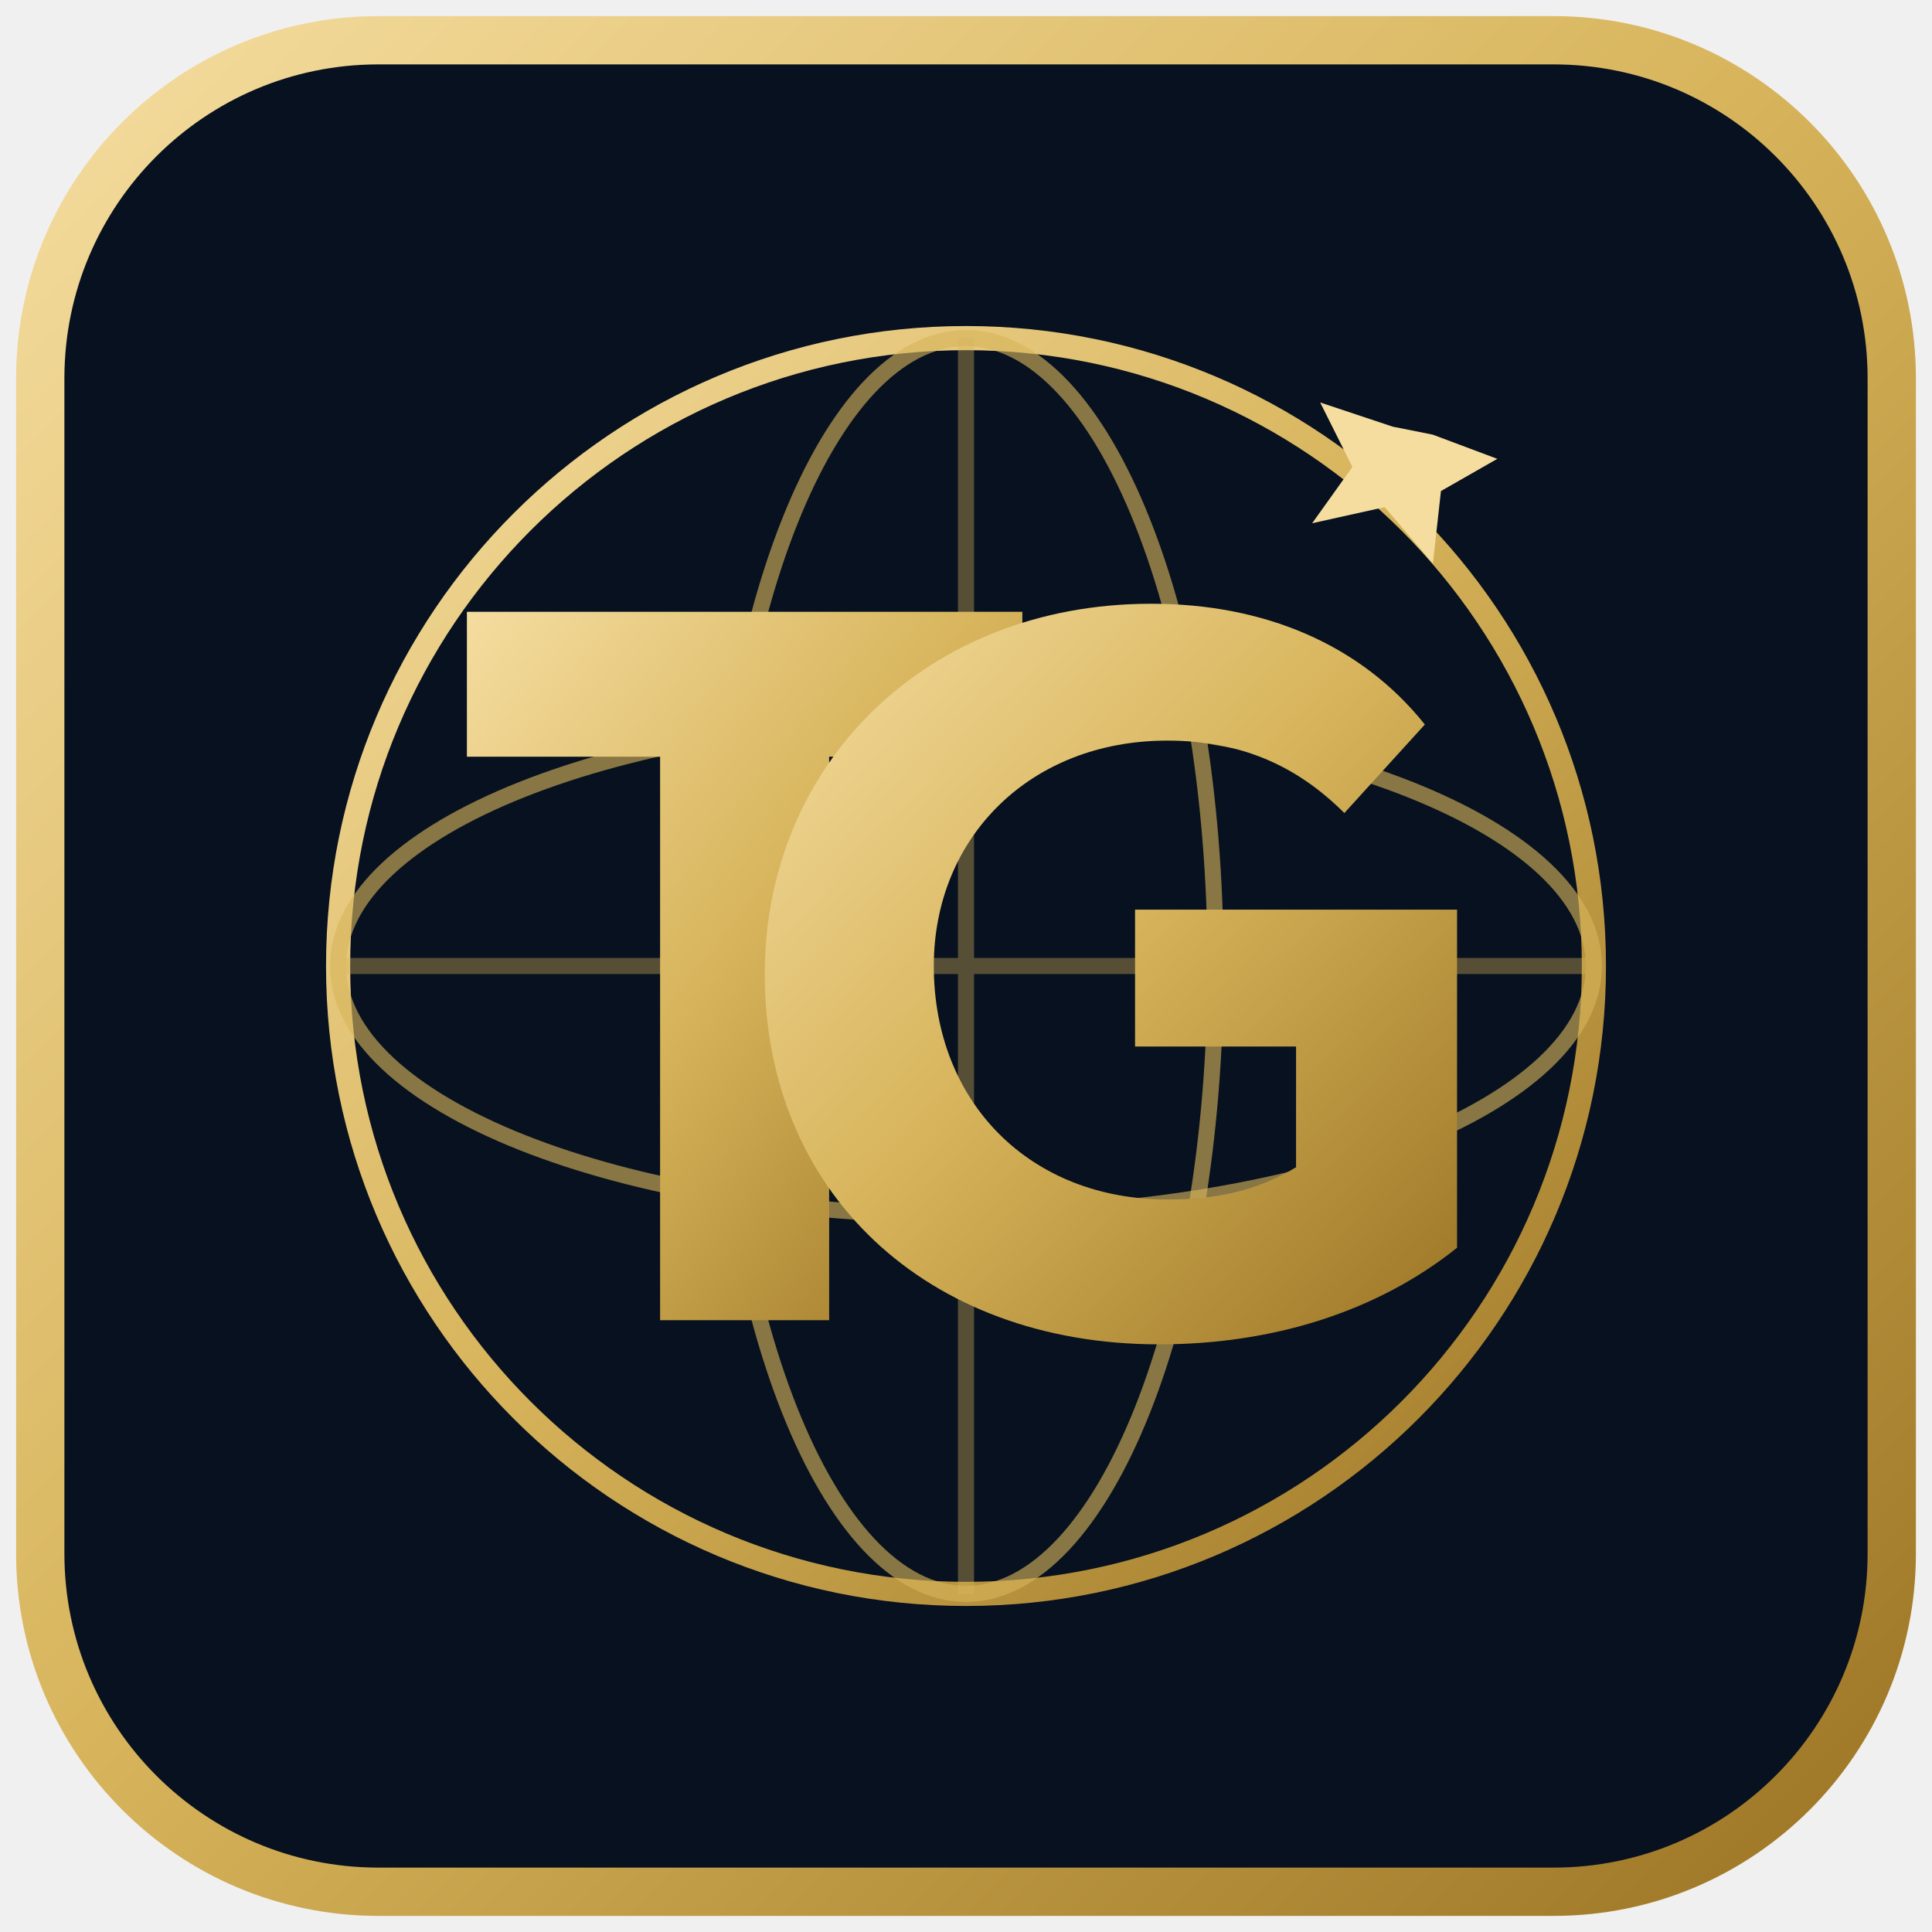
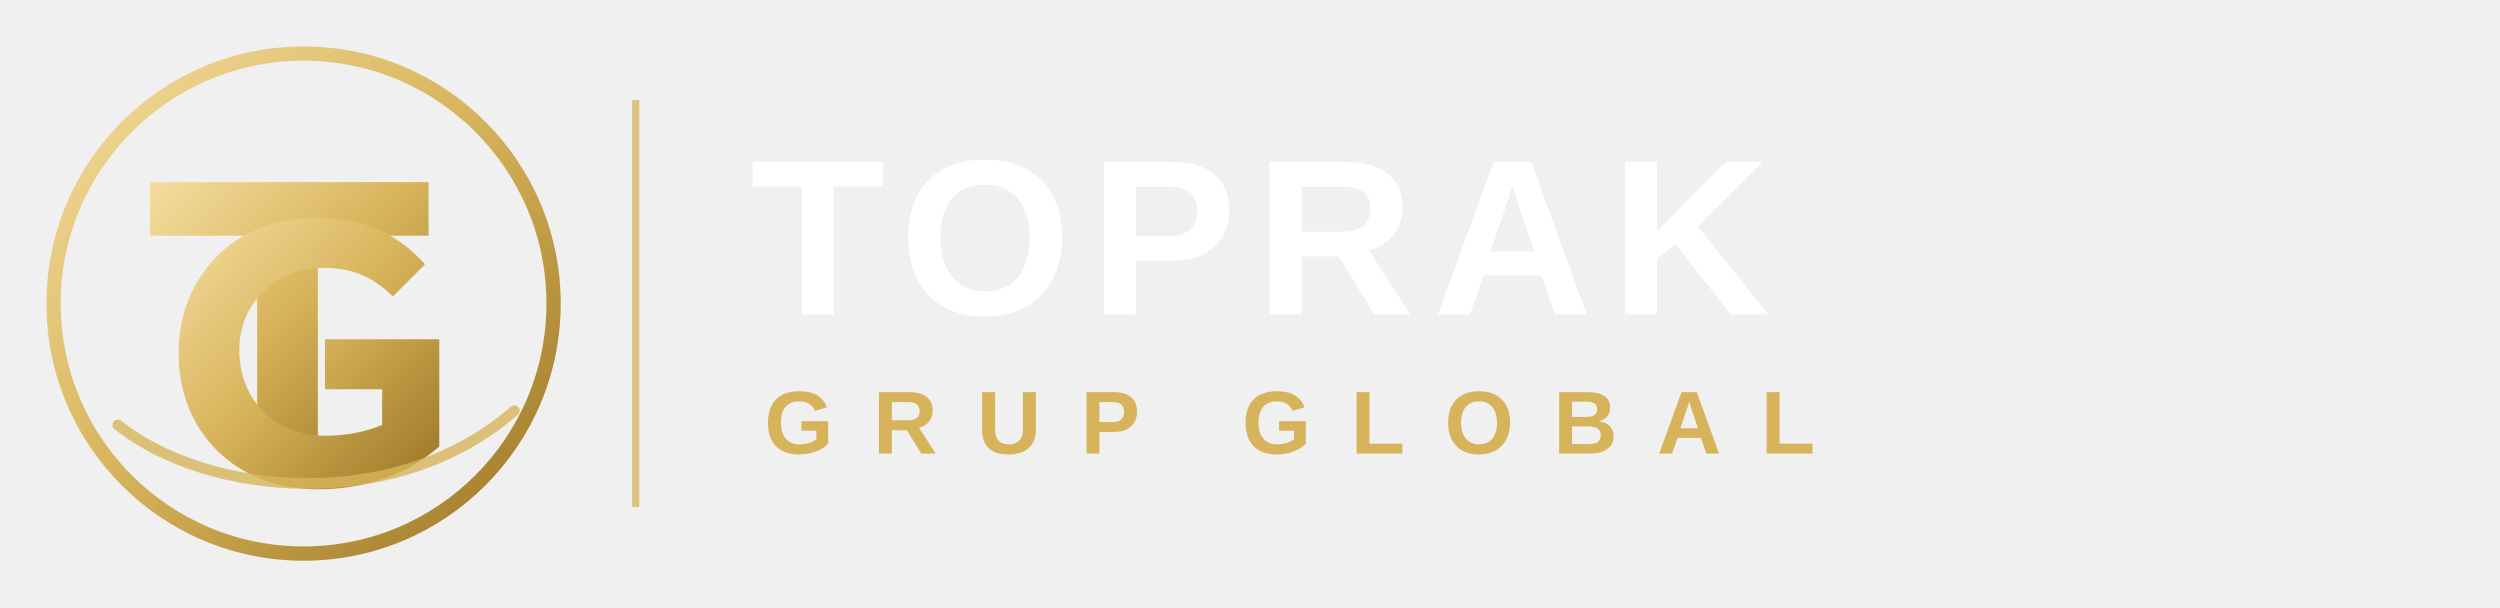
- <svg xmlns="http://www.w3.org/2000/svg" viewBox="0 0 240 240" role="img" aria-labelledby="title desc">
+ <svg xmlns="http://www.w3.org/2000/svg" viewBox="0 0 700 170" role="img" aria-labelledby="title desc">
  <defs>
    <linearGradient id="gold" x1="0" y1="0" x2="1" y2="1">
      <stop offset="0" stop-color="#f5dda0" />
      <stop offset=".48" stop-color="#d7b45b" />
      <stop offset="1" stop-color="#9b7424" />
    </linearGradient>
  </defs>
-   <rect x="5" y="5" width="230" height="230" rx="42" fill="#07111f" stroke="url(#gold)" stroke-width="6" />
-   <circle cx="120" cy="120" r="78" fill="none" stroke="url(#gold)" stroke-width="3" />
-   <ellipse cx="120" cy="120" rx="78" ry="31" fill="none" stroke="#d7b45b" stroke-width="2" opacity=".62" />
-   <ellipse cx="120" cy="120" rx="31" ry="78" fill="none" stroke="#d7b45b" stroke-width="2" opacity=".62" />
-   <path d="M43 120h154M120 42v156" stroke="#d7b45b" stroke-width="2" opacity=".38" />
-   <path d="M58 76h69v18h-24v70H82V94H58z" fill="url(#gold)" />
-   <path d="M177 90c-8-10-20-15-34-15-28 0-48 20-48 46 0 27 20 46 49 46 14 0 27-4 37-12v-42h-40v17h20v15c-5 3-10 4-16 4-17 0-29-12-29-29 0-16 12-28 29-28 9 0 16 3 22 9z" fill="url(#gold)" />
-   <path d="M178 54l8 3-7 4-1 9-6-7-9 2 5-7-4-8 9 3z" fill="#f5dda0" />
+   <g transform="translate(8 8)">
+     <circle cx="77" cy="77" r="70" fill="none" stroke="url(#gold)" stroke-width="4" />
+     <path d="M34 43h78v15H81v61H64V58H34z" fill="url(#gold)" />
+     <path d="M111 66c-8-9-18-13-31-13-22 0-38 16-38 38s16 38 39 38c13 0 25-4 34-12V87H83v14h16v10c-5 2-10 3-16 3-14 0-24-10-24-24 0-13 10-23 24-23 8 0 14 3 19 8z" fill="url(#gold)" />
+     <path d="M25 111c25 20 78 25 111-4" fill="none" stroke="#d7b45b" stroke-width="3" stroke-linecap="round" opacity=".8" />
+   </g>
+   <line x1="178" y1="28" x2="178" y2="142" stroke="#d7b45b" stroke-width="2" opacity=".75" />
+   <text x="210" y="88" fill="#ffffff" font-family="Arial,Helvetica,sans-serif" font-size="62" font-weight="800" letter-spacing="5">TOPRAK</text>
+   <text x="214" y="127" fill="#d7b45b" font-family="Arial,Helvetica,sans-serif" font-size="25" font-weight="700" letter-spacing="11">GRUP GLOBAL</text>
</svg>
